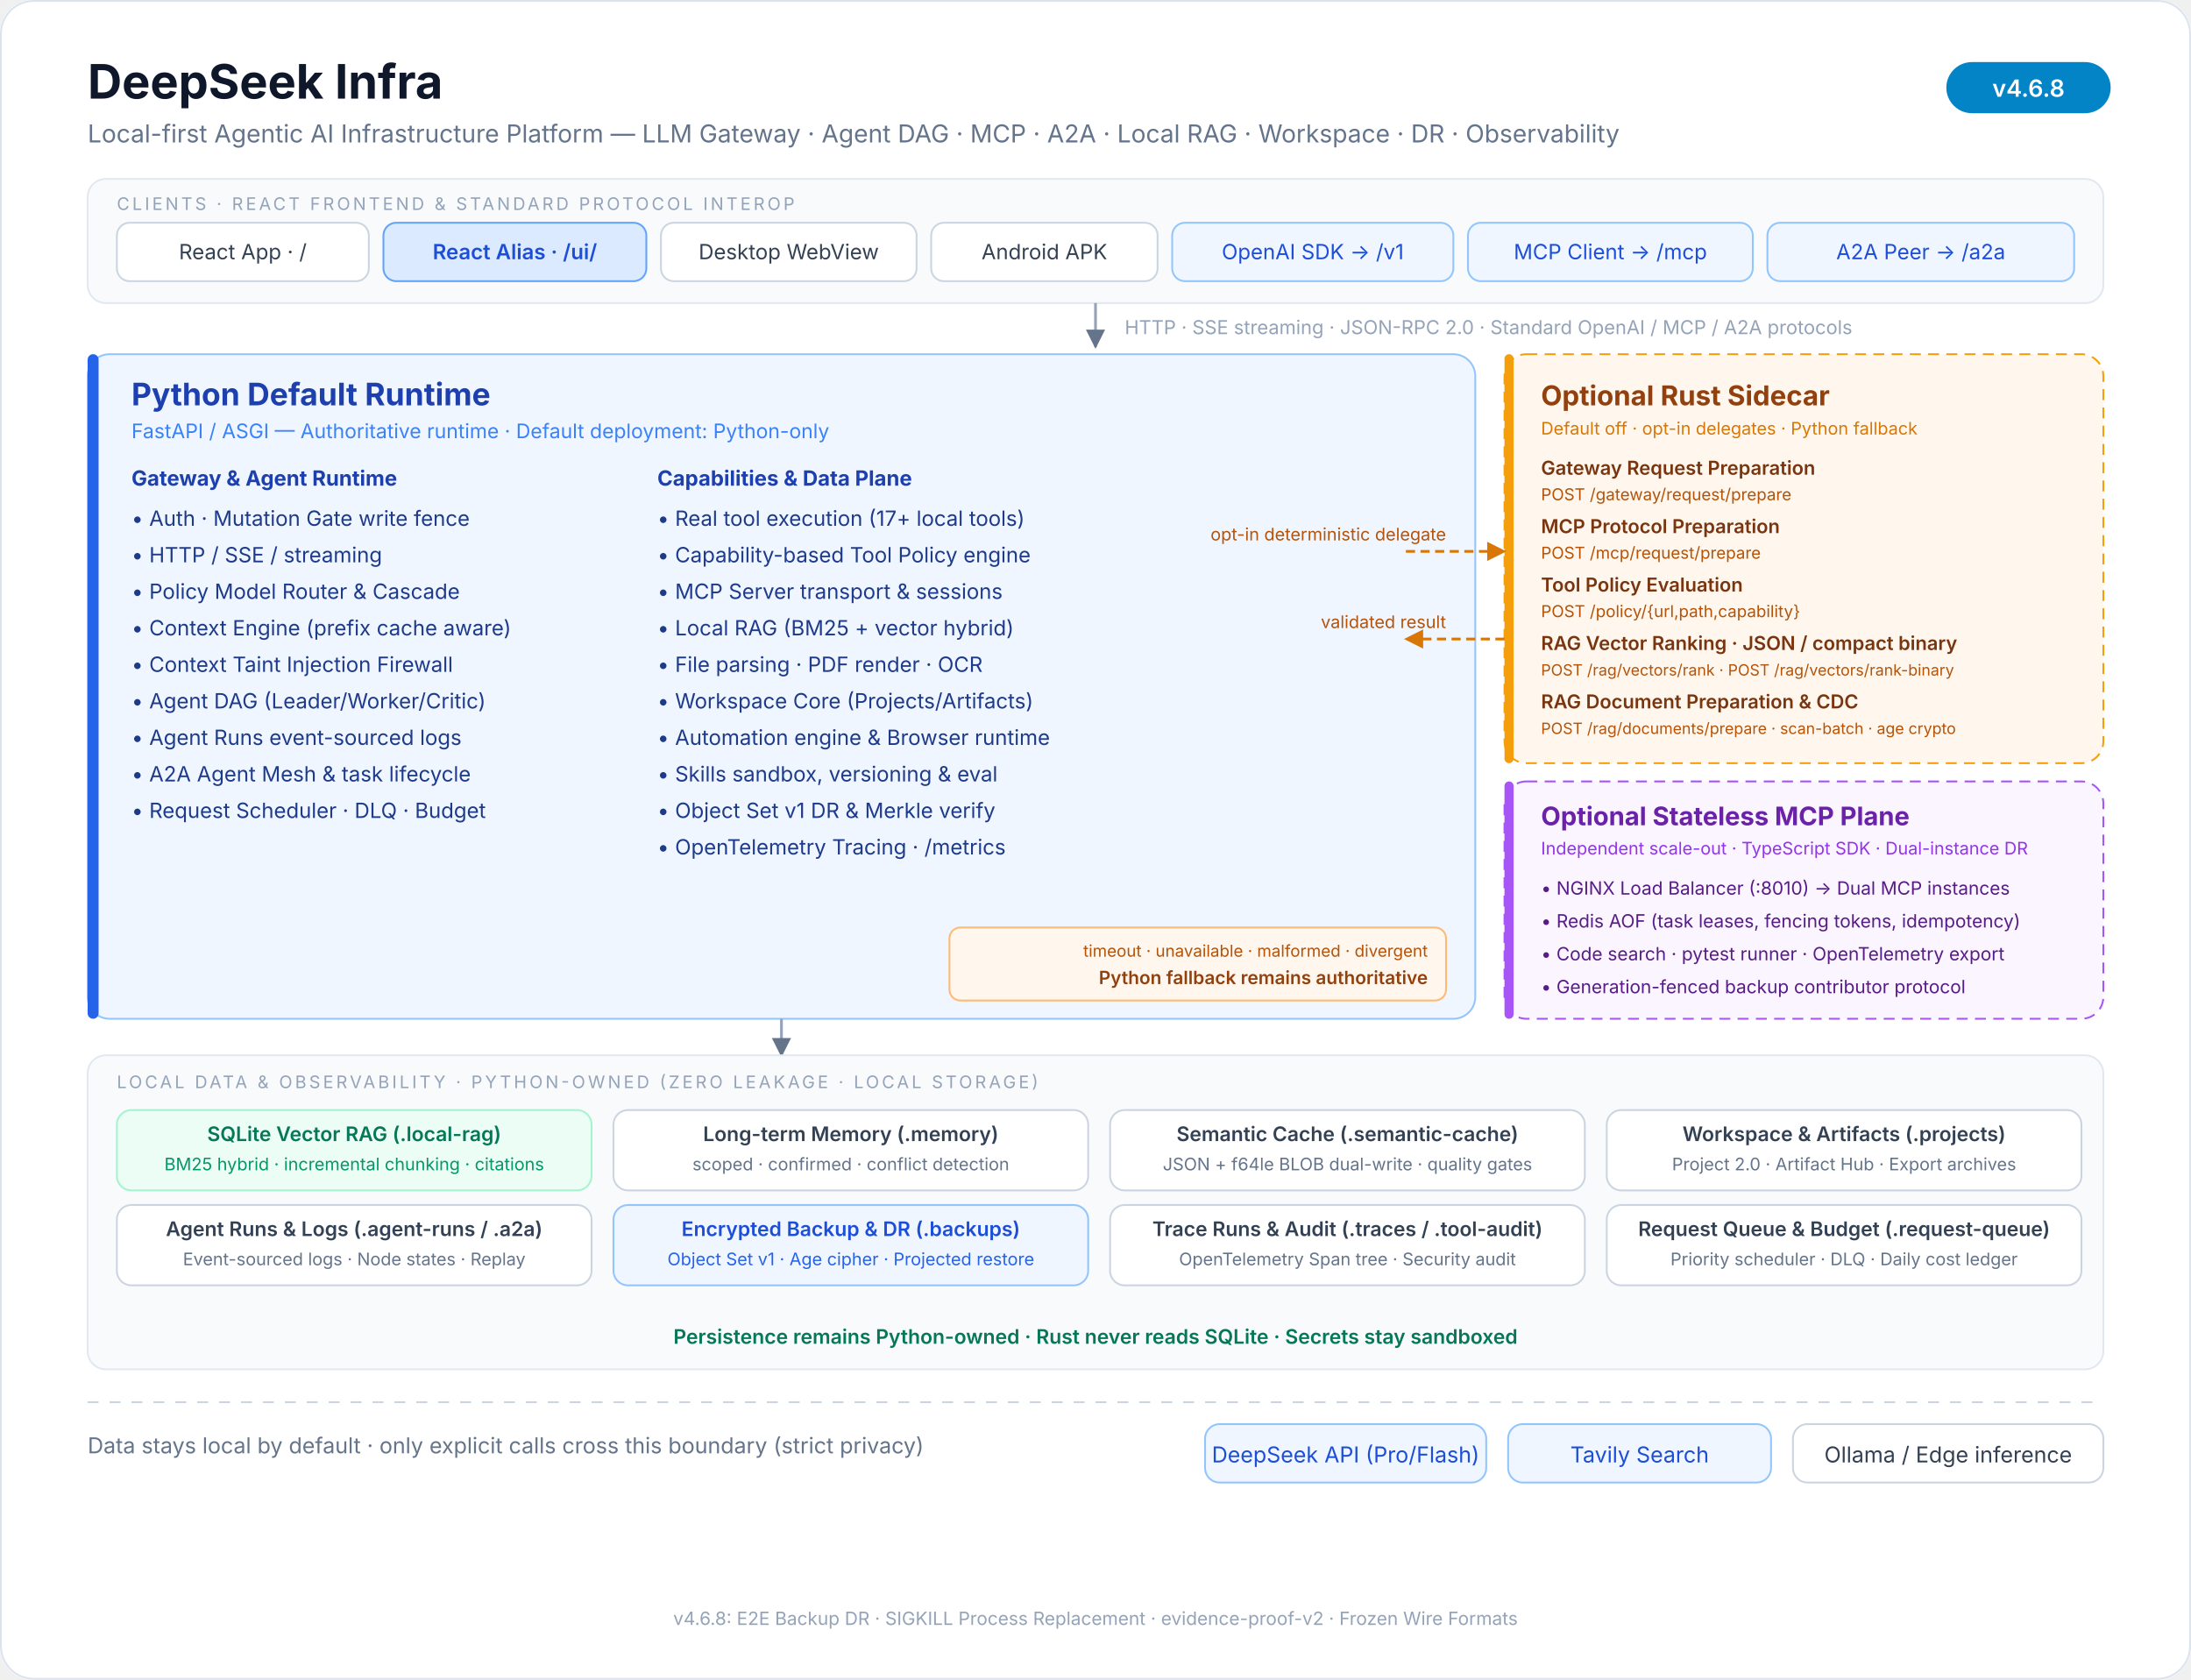
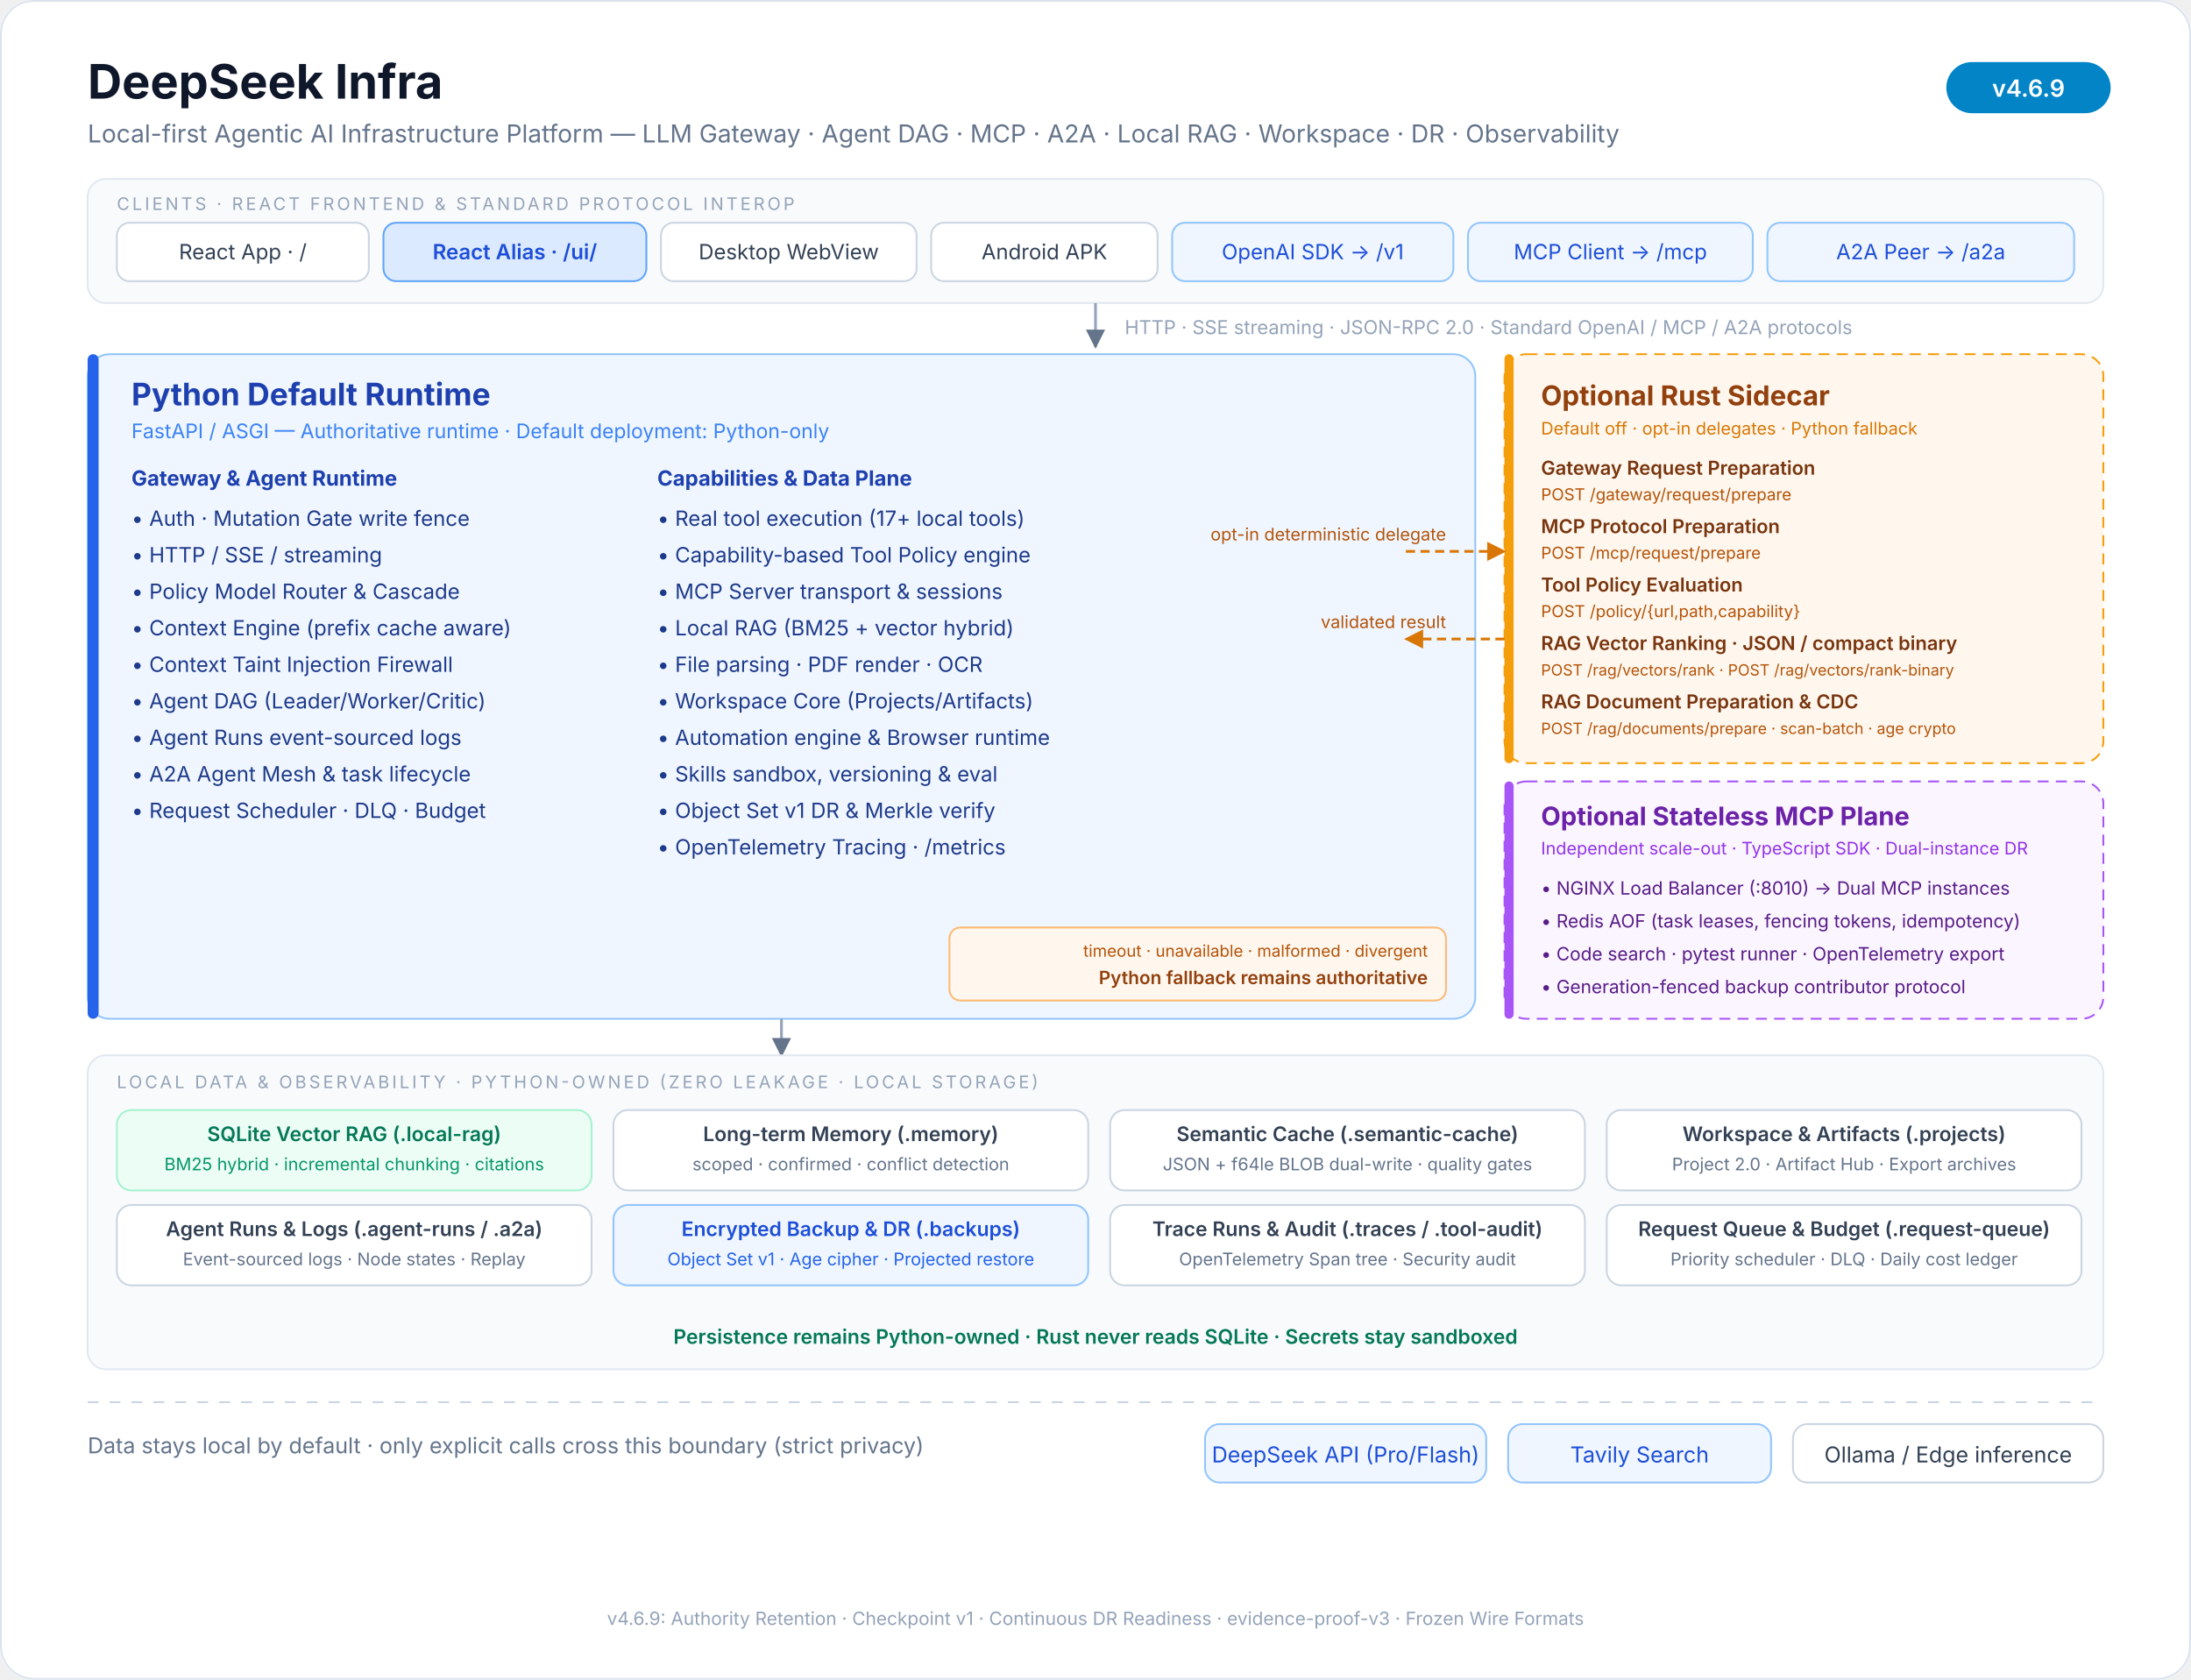
<svg xmlns="http://www.w3.org/2000/svg" viewBox="0 0 1200 920" font-family="ui-sans-serif, system-ui, -apple-system, 'Segoe UI', 'PingFang SC', 'Microsoft YaHei', sans-serif">
  <defs>
    <marker id="arrow" viewBox="0 0 10 10" refX="9" refY="5" markerWidth="7" markerHeight="7" orient="auto-start-reverse">
      <path d="M 0 0 L 10 5 L 0 10 z" fill="#64748b" />
    </marker>
    <marker id="rust-arrow" viewBox="0 0 10 10" refX="9" refY="5" markerWidth="7" markerHeight="7" orient="auto-start-reverse">
      <path d="M 0 0 L 10 5 L 0 10 z" fill="#d97706" />
    </marker>
  </defs>
  <rect x="0" y="0" width="1200" height="920" rx="18" fill="#ffffff" />
  <rect x="0.5" y="0.5" width="1199" height="919" rx="18" fill="none" stroke="#dbe3ee" />
  <text x="48" y="54" font-size="26" font-weight="700" fill="#0f172a">DeepSeek Infra</text>
  <text x="48" y="78" font-size="13.5" fill="#64748b">Local-first Agentic AI Infrastructure Platform — LLM Gateway · Agent DAG · MCP · A2A · Local RAG · Workspace · DR · Observability</text>
  <rect x="1066" y="34" width="90" height="28" rx="14" fill="#0284c7" />
-   <text x="1111" y="53" font-size="13" font-weight="600" fill="#ffffff" text-anchor="middle">v4.6.8</text>
+   <text x="1111" y="53" font-size="13" font-weight="600" fill="#ffffff" text-anchor="middle">v4.6.9</text>
  <rect x="48" y="98" width="1104" height="68" rx="10" fill="#f8fafc" stroke="#e2e8f0" />
  <text x="64" y="115" font-size="9.5" letter-spacing="1.5" fill="#94a3b8">CLIENTS · REACT FRONTEND &amp; STANDARD PROTOCOL INTEROP</text>
  <g font-size="11.5" fill="#334155" text-anchor="middle">
    <rect x="64" y="122" width="138" height="32" rx="7" fill="#ffffff" stroke="#cbd5e1" />
    <text x="133" y="142">React App · /</text>
    <rect x="210" y="122" width="144" height="32" rx="7" fill="#dbeafe" stroke="#60a5fa" />
    <text x="282" y="142" fill="#1d4ed8" font-weight="600">React Alias · /ui/</text>
    <rect x="362" y="122" width="140" height="32" rx="7" fill="#ffffff" stroke="#cbd5e1" />
    <text x="432" y="142">Desktop WebView</text>
    <rect x="510" y="122" width="124" height="32" rx="7" fill="#ffffff" stroke="#cbd5e1" />
    <text x="572" y="142">Android APK</text>
    <rect x="642" y="122" width="154" height="32" rx="7" fill="#eff6ff" stroke="#93c5fd" />
    <text x="719" y="142" fill="#1d4ed8">OpenAI SDK → /v1</text>
    <rect x="804" y="122" width="156" height="32" rx="7" fill="#eff6ff" stroke="#93c5fd" />
    <text x="882" y="142" fill="#1d4ed8">MCP Client → /mcp</text>
    <rect x="968" y="122" width="168" height="32" rx="7" fill="#eff6ff" stroke="#93c5fd" />
    <text x="1052" y="142" fill="#1d4ed8">A2A Peer → /a2a</text>
  </g>
  <line x1="600" y1="166" x2="600" y2="190" stroke="#94a3b8" stroke-width="1.5" marker-end="url(#arrow)" />
  <text x="616" y="183" font-size="10.5" fill="#94a3b8">HTTP · SSE streaming · JSON-RPC 2.0 · Standard OpenAI / MCP / A2A protocols</text>
  <rect x="48" y="194" width="760" height="364" rx="12" fill="#eff6ff" stroke="#93c5fd" />
  <rect x="48" y="194" width="6" height="364" rx="3" fill="#2563eb" />
  <text x="72" y="222" font-size="17" font-weight="700" fill="#1e40af">Python Default Runtime</text>
  <text x="72" y="240" font-size="11" fill="#3b82f6">FastAPI / ASGI — Authoritative runtime · Default deployment: Python-only</text>
  <g font-size="11.5" fill="#1e3a8a">
    <text x="72" y="266" font-weight="700" fill="#1e40af">Gateway &amp; Agent Runtime</text>
    <text x="72" y="288">• Auth · Mutation Gate write fence</text>
    <text x="72" y="308">• HTTP / SSE / streaming</text>
    <text x="72" y="328">• Policy Model Router &amp; Cascade</text>
    <text x="72" y="348">• Context Engine (prefix cache aware)</text>
    <text x="72" y="368">• Context Taint Injection Firewall</text>
    <text x="72" y="388">• Agent DAG (Leader/Worker/Critic)</text>
    <text x="72" y="408">• Agent Runs event-sourced logs</text>
    <text x="72" y="428">• A2A Agent Mesh &amp; task lifecycle</text>
    <text x="72" y="448">• Request Scheduler · DLQ · Budget</text>
    <text x="360" y="266" font-weight="700" fill="#1e40af">Capabilities &amp; Data Plane</text>
    <text x="360" y="288">• Real tool execution (17+ local tools)</text>
    <text x="360" y="308">• Capability-based Tool Policy engine</text>
    <text x="360" y="328">• MCP Server transport &amp; sessions</text>
    <text x="360" y="348">• Local RAG (BM25 + vector hybrid)</text>
    <text x="360" y="368">• File parsing · PDF render · OCR</text>
    <text x="360" y="388">• Workspace Core (Projects/Artifacts)</text>
    <text x="360" y="408">• Automation engine &amp; Browser runtime</text>
    <text x="360" y="428">• Skills sandbox, versioning &amp; eval</text>
    <text x="360" y="448">• Object Set v1 DR &amp; Merkle verify</text>
    <text x="360" y="468">• OpenTelemetry Tracing · /metrics</text>
  </g>
  <rect x="824" y="194" width="328" height="224" rx="12" fill="#fff7ed" stroke="#f59e0b" stroke-dasharray="6 4" />
  <rect x="824" y="194" width="5" height="224" rx="2.5" fill="#f59e0b" />
  <text x="844" y="222" font-size="15" font-weight="700" fill="#92400e">Optional Rust Sidecar</text>
  <text x="844" y="238" font-size="9.5" fill="#d97706">Default off · opt-in delegates · Python fallback</text>
  <g font-size="10.5" fill="#78350f">
    <text x="844" y="260" font-weight="600">Gateway Request Preparation</text>
    <text x="844" y="274" font-size="9" fill="#b45309">POST /gateway/request/prepare</text>
    <text x="844" y="292" font-weight="600">MCP Protocol Preparation</text>
    <text x="844" y="306" font-size="9" fill="#b45309">POST /mcp/request/prepare</text>
    <text x="844" y="324" font-weight="600">Tool Policy Evaluation</text>
    <text x="844" y="338" font-size="9" fill="#b45309">POST /policy/{url,path,capability}</text>
    <text x="844" y="356" font-weight="600">RAG Vector Ranking · JSON / compact binary</text>
    <text x="844" y="370" font-size="8.5" fill="#b45309">POST /rag/vectors/rank · POST /rag/vectors/rank-binary</text>
    <text x="844" y="388" font-weight="600">RAG Document Preparation &amp; CDC</text>
    <text x="844" y="402" font-size="8.5" fill="#b45309">POST /rag/documents/prepare · scan-batch · age crypto</text>
  </g>
  <rect x="824" y="428" width="328" height="130" rx="12" fill="#faf5ff" stroke="#a855f7" stroke-dasharray="6 4" />
  <rect x="824" y="428" width="5" height="130" rx="2.5" fill="#a855f7" />
  <text x="844" y="452" font-size="14" font-weight="700" fill="#6b21a8">Optional Stateless MCP Plane</text>
  <text x="844" y="468" font-size="9.5" fill="#9333ea">Independent scale-out · TypeScript SDK · Dual-instance DR</text>
  <g font-size="10" fill="#581c87">
    <text x="844" y="490">• NGINX Load Balancer (:8010) → Dual MCP instances</text>
    <text x="844" y="508">• Redis AOF (task leases, fencing tokens, idempotency)</text>
    <text x="844" y="526">• Code search · pytest runner · OpenTelemetry export</text>
    <text x="844" y="544">• Generation-fenced backup contributor protocol</text>
  </g>
  <text x="792" y="296" font-size="9.5" fill="#b45309" text-anchor="end">opt-in deterministic delegate</text>
  <line x1="770" y1="302" x2="824" y2="302" stroke="#d97706" stroke-width="1.5" stroke-dasharray="5 3" marker-end="url(#rust-arrow)" />
  <line x1="824" y1="350" x2="770" y2="350" stroke="#d97706" stroke-width="1.5" stroke-dasharray="5 3" marker-end="url(#rust-arrow)" />
  <text x="792" y="344" font-size="9.5" fill="#b45309" text-anchor="end">validated result</text>
  <rect x="520" y="508" width="272" height="40" rx="6" fill="#fff7ed" stroke="#fdba74" />
  <text x="782" y="524" font-size="9" fill="#b45309" text-anchor="end">timeout · unavailable · malformed · divergent</text>
  <text x="782" y="539" font-size="10" fill="#92400e" text-anchor="end" font-weight="600">Python fallback remains authoritative</text>
  <line x1="428" y1="558" x2="428" y2="578" stroke="#94a3b8" stroke-width="1.5" marker-end="url(#arrow)" />
  <rect x="48" y="578" width="1104" height="172" rx="10" fill="#f8fafc" stroke="#e2e8f0" />
  <text x="64" y="596" font-size="9.5" letter-spacing="1.5" fill="#94a3b8">LOCAL DATA &amp; OBSERVABILITY · PYTHON-OWNED (ZERO LEAKAGE · LOCAL STORAGE)</text>
  <g font-size="11" fill="#334155" text-anchor="middle">
    <rect x="64" y="608" width="260" height="44" rx="8" fill="#ecfdf5" stroke="#a7f3d0" />
    <text x="194" y="625" fill="#047857" font-weight="600">SQLite Vector RAG (.local-rag)</text>
    <text x="194" y="641" font-size="9.5" fill="#059669">BM25 hybrid · incremental chunking · citations</text>
    <rect x="336" y="608" width="260" height="44" rx="8" fill="#ffffff" stroke="#cbd5e1" />
    <text x="466" y="625" font-weight="600">Long-term Memory (.memory)</text>
    <text x="466" y="641" font-size="9.5" fill="#64748b">scoped · confirmed · conflict detection</text>
    <rect x="608" y="608" width="260" height="44" rx="8" fill="#ffffff" stroke="#cbd5e1" />
    <text x="738" y="625" font-weight="600">Semantic Cache (.semantic-cache)</text>
    <text x="738" y="641" font-size="9.5" fill="#64748b">JSON + f64le BLOB dual-write · quality gates</text>
    <rect x="880" y="608" width="260" height="44" rx="8" fill="#ffffff" stroke="#cbd5e1" />
    <text x="1010" y="625" font-weight="600">Workspace &amp; Artifacts (.projects)</text>
    <text x="1010" y="641" font-size="9.5" fill="#64748b">Project 2.0 · Artifact Hub · Export archives</text>
    <rect x="64" y="660" width="260" height="44" rx="8" fill="#ffffff" stroke="#cbd5e1" />
    <text x="194" y="677" font-weight="600">Agent Runs &amp; Logs (.agent-runs / .a2a)</text>
    <text x="194" y="693" font-size="9.5" fill="#64748b">Event-sourced logs · Node states · Replay</text>
    <rect x="336" y="660" width="260" height="44" rx="8" fill="#eff6ff" stroke="#93c5fd" />
    <text x="466" y="677" fill="#1d4ed8" font-weight="600">Encrypted Backup &amp; DR (.backups)</text>
    <text x="466" y="693" font-size="9.5" fill="#2563eb">Object Set v1 · Age cipher · Projected restore</text>
    <rect x="608" y="660" width="260" height="44" rx="8" fill="#ffffff" stroke="#cbd5e1" />
    <text x="738" y="677" font-weight="600">Trace Runs &amp; Audit (.traces / .tool-audit)</text>
    <text x="738" y="693" font-size="9.5" fill="#64748b">OpenTelemetry Span tree · Security audit</text>
    <rect x="880" y="660" width="260" height="44" rx="8" fill="#ffffff" stroke="#cbd5e1" />
    <text x="1010" y="677" font-weight="600">Request Queue &amp; Budget (.request-queue)</text>
    <text x="1010" y="693" font-size="9.5" fill="#64748b">Priority scheduler · DLQ · Daily cost ledger</text>
  </g>
  <text x="600" y="736" font-size="11" fill="#047857" text-anchor="middle" font-weight="600">Persistence remains Python-owned · Rust never reads SQLite · Secrets stay sandboxed</text>
  <line x1="48" y1="768" x2="1152" y2="768" stroke="#cbd5e1" stroke-dasharray="6 6" />
  <text x="48" y="796" font-size="12" fill="#64748b">Data stays local by default · only explicit calls cross this boundary (strict privacy)</text>
  <g font-size="12" text-anchor="middle">
    <rect x="660" y="780" width="154" height="32" rx="8" fill="#eff6ff" stroke="#93c5fd" />
    <text x="737" y="801" fill="#1d4ed8">DeepSeek API (Pro/Flash)</text>
    <rect x="826" y="780" width="144" height="32" rx="8" fill="#eff6ff" stroke="#93c5fd" />
    <text x="898" y="801" fill="#1d4ed8">Tavily Search</text>
    <rect x="982" y="780" width="170" height="32" rx="8" fill="#ffffff" stroke="#cbd5e1" />
    <text x="1067" y="801" fill="#334155">Ollama / Edge inference</text>
  </g>
-   <text x="600" y="890" font-size="10" fill="#94a3b8" text-anchor="middle">v4.6.8: E2E Backup DR · SIGKILL Process Replacement · evidence-proof-v2 · Frozen Wire Formats</text>
+   <text x="600" y="890" font-size="10" fill="#94a3b8" text-anchor="middle">v4.6.9: Authority Retention · Checkpoint v1 · Continuous DR Readiness · evidence-proof-v3 · Frozen Wire Formats</text>
</svg>
